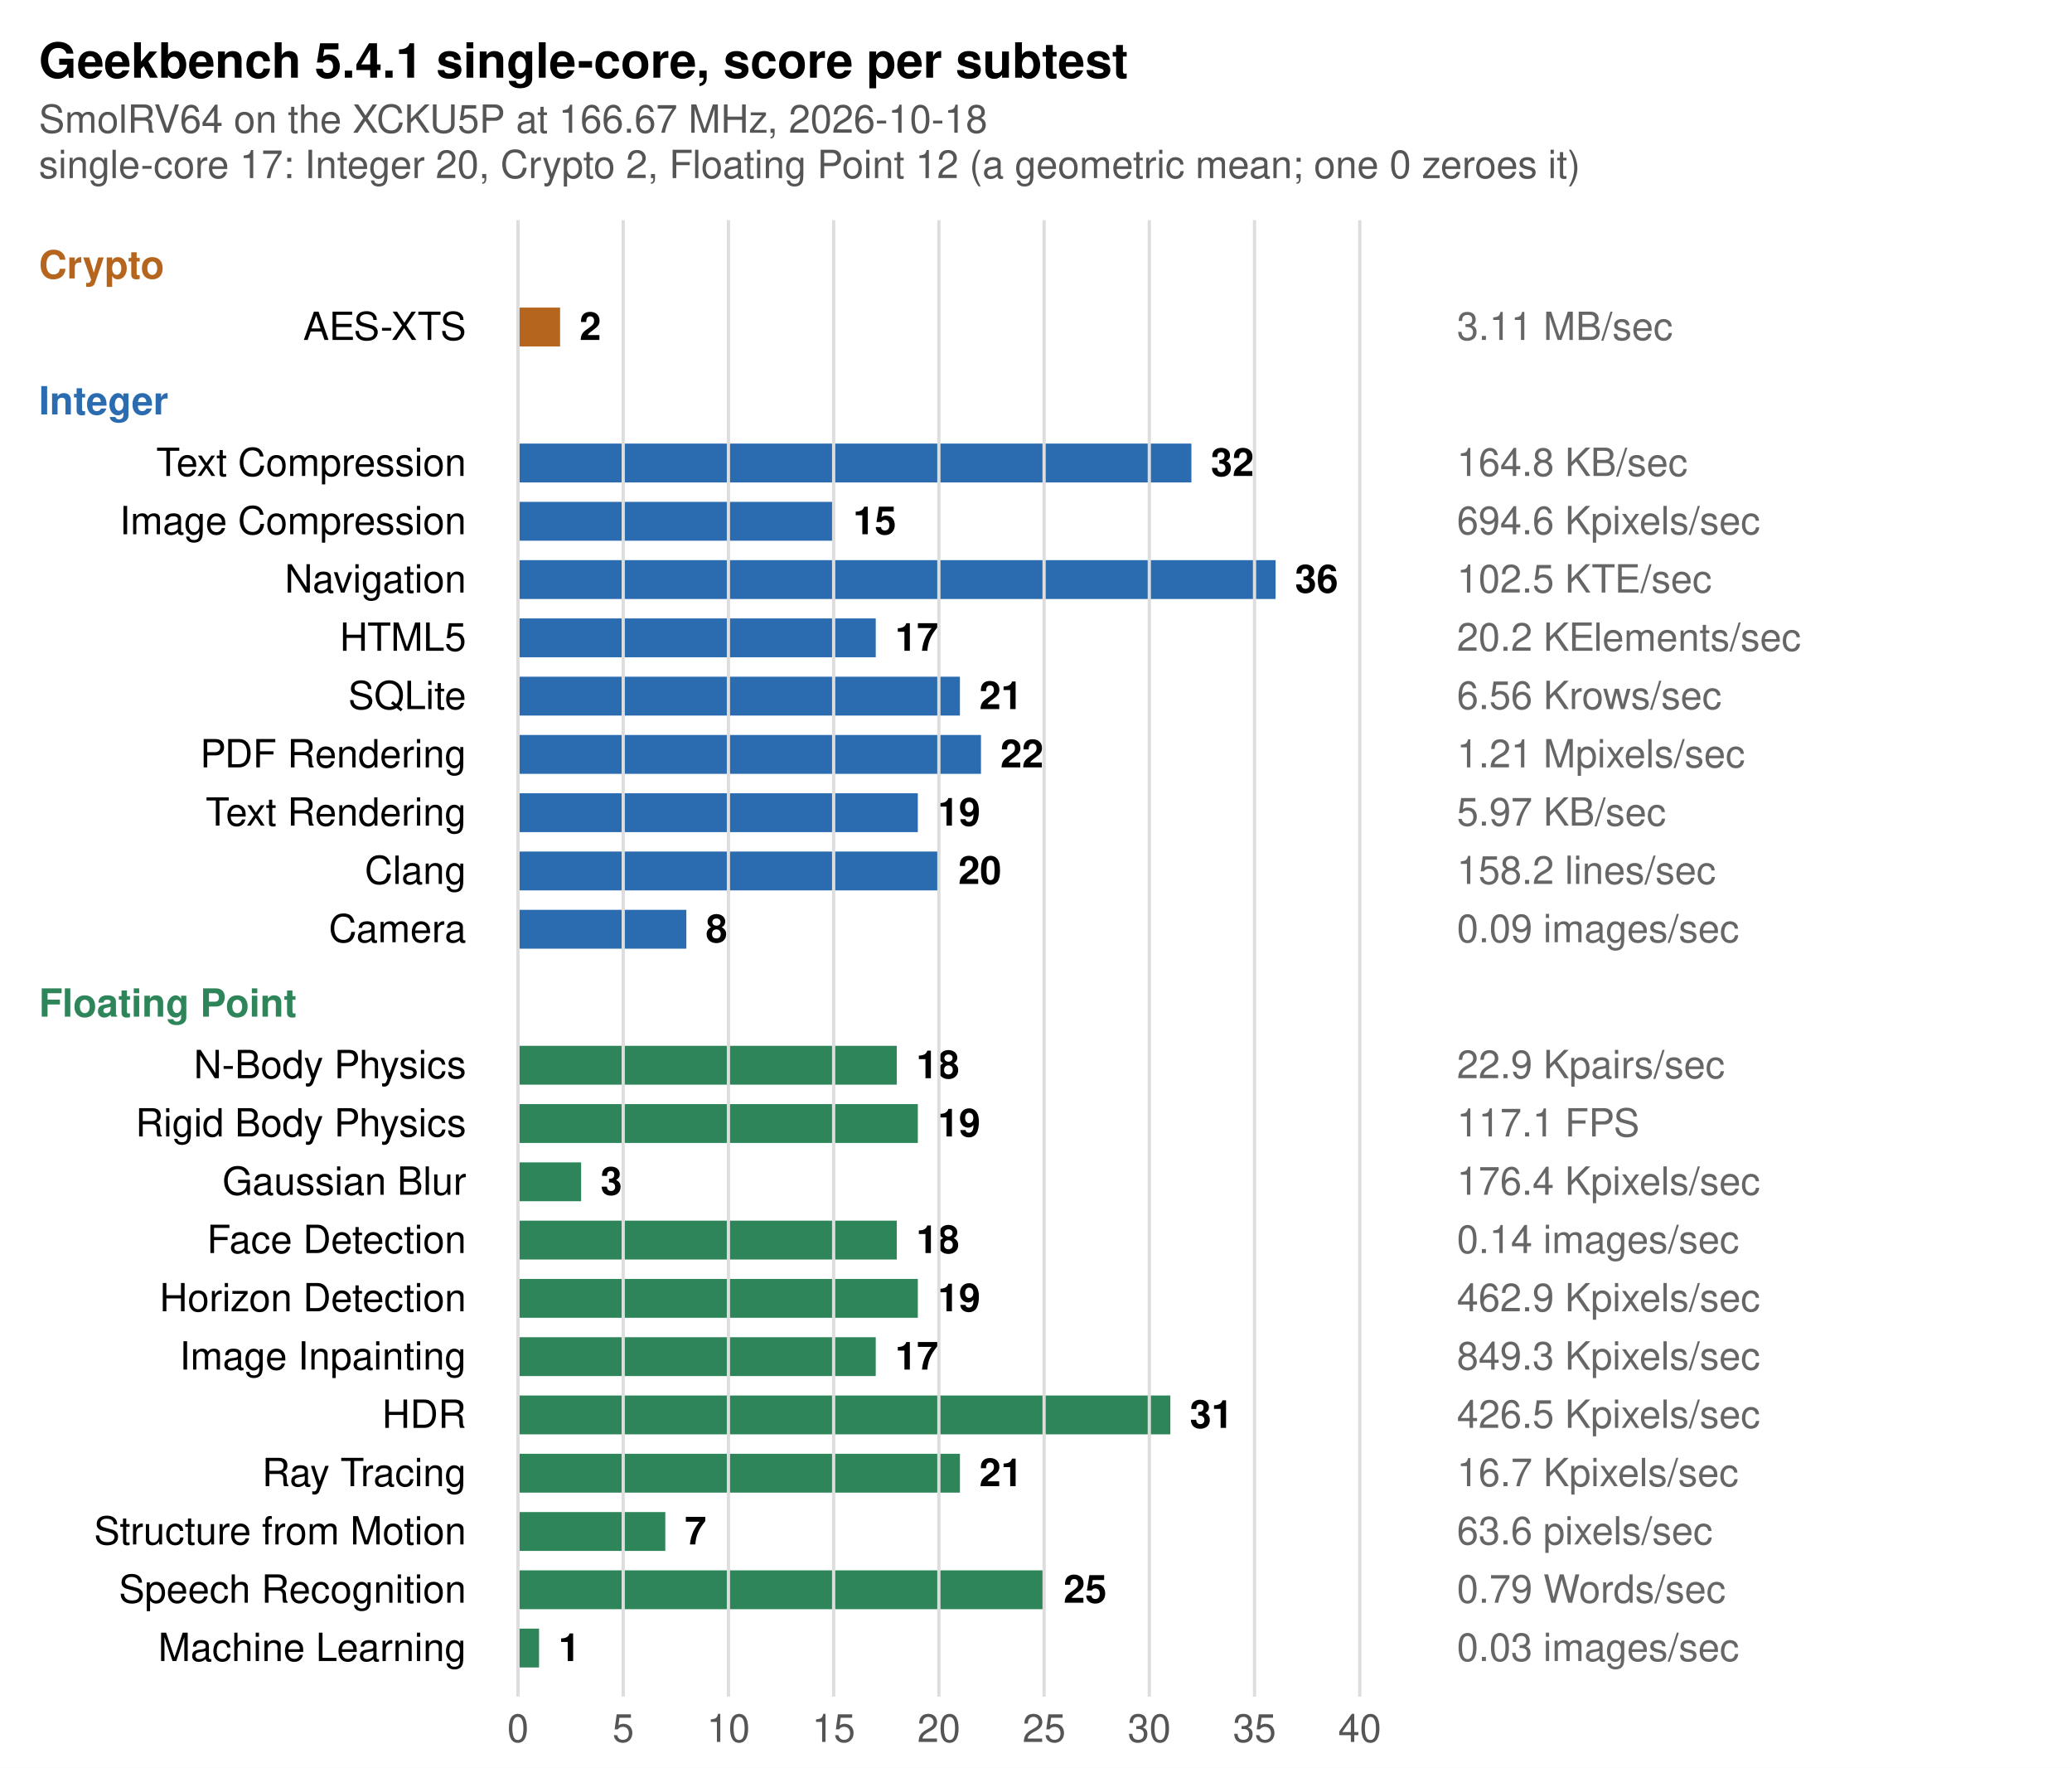
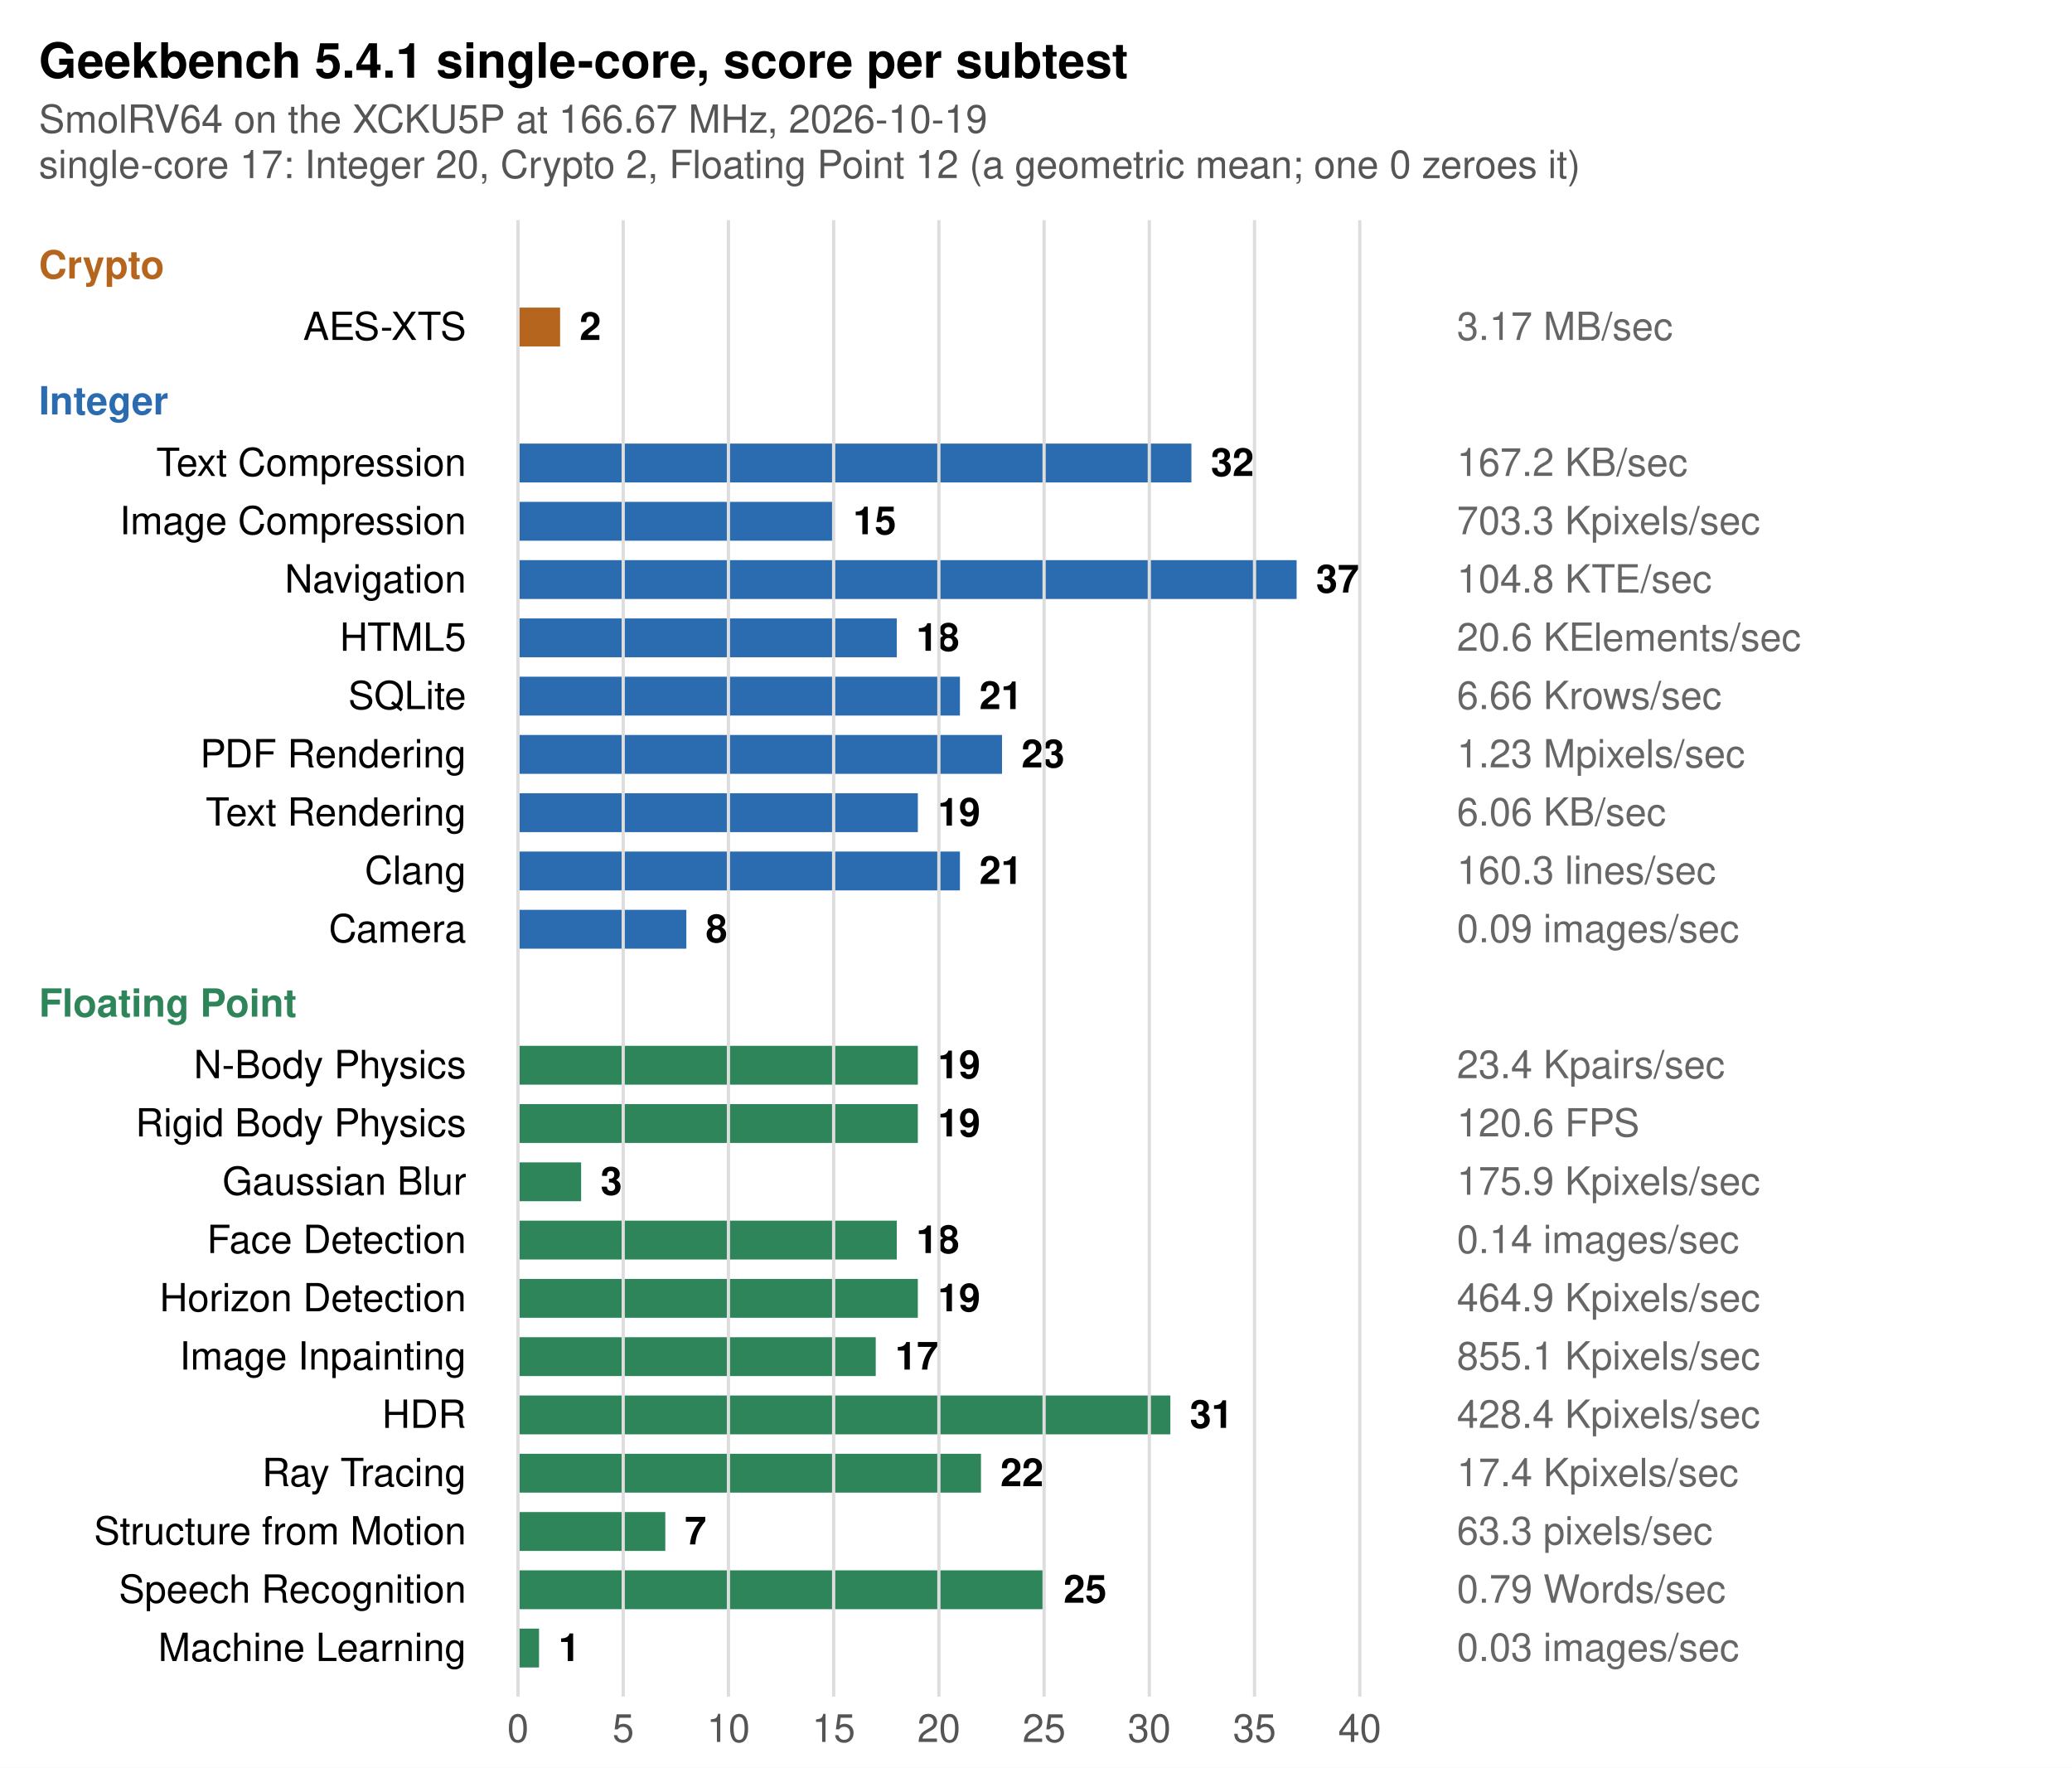
<svg xmlns="http://www.w3.org/2000/svg" width="640" height="546" font-family="Helvetica, Arial, sans-serif" font-size="12">
  <rect width="100%" height="100%" fill="white" />
  <text x="12" y="24" font-size="15" font-weight="bold">Geekbench 5.4.1 single-core, score per subtest</text>
-   <text x="12" y="41" fill="#555">SmolRV64 on the XCKU5P at 166.67 MHz, 2026-10-18</text>
+   <text x="12" y="41" fill="#555">SmolRV64 on the XCKU5P at 166.67 MHz, 2026-10-19</text>
  <text x="12" y="55" fill="#555">single-core 17: Integer 20, Crypto 2, Floating Point 12 (a geometric mean; one 0 zeroes it)</text>
  <text x="12" y="86" font-weight="bold" fill="#b5651d">Crypto</text>
  <text x="144" y="105" text-anchor="end">AES-XTS</text>
  <rect x="160" y="95" width="13.0" height="12" fill="#b5651d" />
  <text x="179.0" y="105" font-weight="bold">2</text>
-   <text x="450" y="105" fill="#666">3.11 MB/sec</text>
+   <text x="450" y="105" fill="#666">3.17 MB/sec</text>
  <text x="12" y="128" font-weight="bold" fill="#2b6cb0">Integer</text>
  <text x="144" y="147" text-anchor="end">Text Compression</text>
  <rect x="160" y="137" width="208.0" height="12" fill="#2b6cb0" />
  <text x="374.0" y="147" font-weight="bold">32</text>
-   <text x="450" y="147" fill="#666">164.8 KB/sec</text>
+   <text x="450" y="147" fill="#666">167.2 KB/sec</text>
  <text x="144" y="165" text-anchor="end">Image Compression</text>
  <rect x="160" y="155" width="97.5" height="12" fill="#2b6cb0" />
  <text x="263.5" y="165" font-weight="bold">15</text>
-   <text x="450" y="165" fill="#666">694.6 Kpixels/sec</text>
+   <text x="450" y="165" fill="#666">703.3 Kpixels/sec</text>
  <text x="144" y="183" text-anchor="end">Navigation</text>
-   <rect x="160" y="173" width="234.0" height="12" fill="#2b6cb0" />
-   <text x="400.0" y="183" font-weight="bold">36</text>
-   <text x="450" y="183" fill="#666">102.5 KTE/sec</text>
+   <rect x="160" y="173" width="240.5" height="12" fill="#2b6cb0" />
+   <text x="406.5" y="183" font-weight="bold">37</text>
+   <text x="450" y="183" fill="#666">104.8 KTE/sec</text>
  <text x="144" y="201" text-anchor="end">HTML5</text>
-   <rect x="160" y="191" width="110.5" height="12" fill="#2b6cb0" />
-   <text x="276.5" y="201" font-weight="bold">17</text>
-   <text x="450" y="201" fill="#666">20.2 KElements/sec</text>
+   <rect x="160" y="191" width="117.0" height="12" fill="#2b6cb0" />
+   <text x="283.0" y="201" font-weight="bold">18</text>
+   <text x="450" y="201" fill="#666">20.6 KElements/sec</text>
  <text x="144" y="219" text-anchor="end">SQLite</text>
  <rect x="160" y="209" width="136.5" height="12" fill="#2b6cb0" />
  <text x="302.5" y="219" font-weight="bold">21</text>
-   <text x="450" y="219" fill="#666">6.56 Krows/sec</text>
+   <text x="450" y="219" fill="#666">6.66 Krows/sec</text>
  <text x="144" y="237" text-anchor="end">PDF Rendering</text>
-   <rect x="160" y="227" width="143.0" height="12" fill="#2b6cb0" />
-   <text x="309.0" y="237" font-weight="bold">22</text>
-   <text x="450" y="237" fill="#666">1.21 Mpixels/sec</text>
+   <rect x="160" y="227" width="149.5" height="12" fill="#2b6cb0" />
+   <text x="315.5" y="237" font-weight="bold">23</text>
+   <text x="450" y="237" fill="#666">1.23 Mpixels/sec</text>
  <text x="144" y="255" text-anchor="end">Text Rendering</text>
  <rect x="160" y="245" width="123.5" height="12" fill="#2b6cb0" />
  <text x="289.5" y="255" font-weight="bold">19</text>
-   <text x="450" y="255" fill="#666">5.97 KB/sec</text>
+   <text x="450" y="255" fill="#666">6.06 KB/sec</text>
  <text x="144" y="273" text-anchor="end">Clang</text>
-   <rect x="160" y="263" width="130.0" height="12" fill="#2b6cb0" />
-   <text x="296.0" y="273" font-weight="bold">20</text>
-   <text x="450" y="273" fill="#666">158.2 lines/sec</text>
+   <rect x="160" y="263" width="136.5" height="12" fill="#2b6cb0" />
+   <text x="302.5" y="273" font-weight="bold">21</text>
+   <text x="450" y="273" fill="#666">160.3 lines/sec</text>
  <text x="144" y="291" text-anchor="end">Camera</text>
  <rect x="160" y="281" width="52.0" height="12" fill="#2b6cb0" />
  <text x="218.0" y="291" font-weight="bold">8</text>
  <text x="450" y="291" fill="#666">0.09 images/sec</text>
  <text x="12" y="314" font-weight="bold" fill="#2f855a">Floating Point</text>
  <text x="144" y="333" text-anchor="end">N-Body Physics</text>
-   <rect x="160" y="323" width="117.0" height="12" fill="#2f855a" />
-   <text x="283.0" y="333" font-weight="bold">18</text>
-   <text x="450" y="333" fill="#666">22.9 Kpairs/sec</text>
+   <rect x="160" y="323" width="123.5" height="12" fill="#2f855a" />
+   <text x="289.5" y="333" font-weight="bold">19</text>
+   <text x="450" y="333" fill="#666">23.4 Kpairs/sec</text>
  <text x="144" y="351" text-anchor="end">Rigid Body Physics</text>
  <rect x="160" y="341" width="123.5" height="12" fill="#2f855a" />
  <text x="289.5" y="351" font-weight="bold">19</text>
-   <text x="450" y="351" fill="#666">117.1 FPS</text>
+   <text x="450" y="351" fill="#666">120.6 FPS</text>
  <text x="144" y="369" text-anchor="end">Gaussian Blur</text>
  <rect x="160" y="359" width="19.5" height="12" fill="#2f855a" />
  <text x="185.5" y="369" font-weight="bold">3</text>
-   <text x="450" y="369" fill="#666">176.4 Kpixels/sec</text>
+   <text x="450" y="369" fill="#666">175.9 Kpixels/sec</text>
  <text x="144" y="387" text-anchor="end">Face Detection</text>
  <rect x="160" y="377" width="117.0" height="12" fill="#2f855a" />
  <text x="283.0" y="387" font-weight="bold">18</text>
  <text x="450" y="387" fill="#666">0.14 images/sec</text>
  <text x="144" y="405" text-anchor="end">Horizon Detection</text>
  <rect x="160" y="395" width="123.5" height="12" fill="#2f855a" />
  <text x="289.5" y="405" font-weight="bold">19</text>
-   <text x="450" y="405" fill="#666">462.9 Kpixels/sec</text>
+   <text x="450" y="405" fill="#666">464.9 Kpixels/sec</text>
  <text x="144" y="423" text-anchor="end">Image Inpainting</text>
  <rect x="160" y="413" width="110.5" height="12" fill="#2f855a" />
  <text x="276.5" y="423" font-weight="bold">17</text>
-   <text x="450" y="423" fill="#666">849.3 Kpixels/sec</text>
+   <text x="450" y="423" fill="#666">855.1 Kpixels/sec</text>
  <text x="144" y="441" text-anchor="end">HDR</text>
  <rect x="160" y="431" width="201.5" height="12" fill="#2f855a" />
  <text x="367.5" y="441" font-weight="bold">31</text>
-   <text x="450" y="441" fill="#666">426.5 Kpixels/sec</text>
+   <text x="450" y="441" fill="#666">428.4 Kpixels/sec</text>
  <text x="144" y="459" text-anchor="end">Ray Tracing</text>
-   <rect x="160" y="449" width="136.5" height="12" fill="#2f855a" />
-   <text x="302.5" y="459" font-weight="bold">21</text>
-   <text x="450" y="459" fill="#666">16.7 Kpixels/sec</text>
+   <rect x="160" y="449" width="143.0" height="12" fill="#2f855a" />
+   <text x="309.0" y="459" font-weight="bold">22</text>
+   <text x="450" y="459" fill="#666">17.4 Kpixels/sec</text>
  <text x="144" y="477" text-anchor="end">Structure from Motion</text>
  <rect x="160" y="467" width="45.5" height="12" fill="#2f855a" />
  <text x="211.5" y="477" font-weight="bold">7</text>
-   <text x="450" y="477" fill="#666">63.6 pixels/sec</text>
+   <text x="450" y="477" fill="#666">63.3 pixels/sec</text>
  <text x="144" y="495" text-anchor="end">Speech Recognition</text>
  <rect x="160" y="485" width="162.5" height="12" fill="#2f855a" />
  <text x="328.5" y="495" font-weight="bold">25</text>
  <text x="450" y="495" fill="#666">0.79 Words/sec</text>
  <text x="144" y="513" text-anchor="end">Machine Learning</text>
  <rect x="160" y="503" width="6.5" height="12" fill="#2f855a" />
  <text x="172.5" y="513" font-weight="bold">1</text>
  <text x="450" y="513" fill="#666">0.03 images/sec</text>
  <line x1="160.0" y1="68" x2="160.0" y2="524" stroke="#ddd" />
  <text x="160.0" y="538" text-anchor="middle" fill="#555">0</text>
  <line x1="192.5" y1="68" x2="192.5" y2="524" stroke="#ddd" />
  <text x="192.5" y="538" text-anchor="middle" fill="#555">5</text>
  <line x1="225.0" y1="68" x2="225.0" y2="524" stroke="#ddd" />
  <text x="225.0" y="538" text-anchor="middle" fill="#555">10</text>
  <line x1="257.5" y1="68" x2="257.5" y2="524" stroke="#ddd" />
  <text x="257.5" y="538" text-anchor="middle" fill="#555">15</text>
  <line x1="290.0" y1="68" x2="290.0" y2="524" stroke="#ddd" />
  <text x="290.0" y="538" text-anchor="middle" fill="#555">20</text>
  <line x1="322.5" y1="68" x2="322.5" y2="524" stroke="#ddd" />
  <text x="322.5" y="538" text-anchor="middle" fill="#555">25</text>
  <line x1="355.0" y1="68" x2="355.0" y2="524" stroke="#ddd" />
  <text x="355.0" y="538" text-anchor="middle" fill="#555">30</text>
  <line x1="387.5" y1="68" x2="387.5" y2="524" stroke="#ddd" />
  <text x="387.5" y="538" text-anchor="middle" fill="#555">35</text>
  <line x1="420.0" y1="68" x2="420.0" y2="524" stroke="#ddd" />
  <text x="420.0" y="538" text-anchor="middle" fill="#555">40</text>
</svg>
